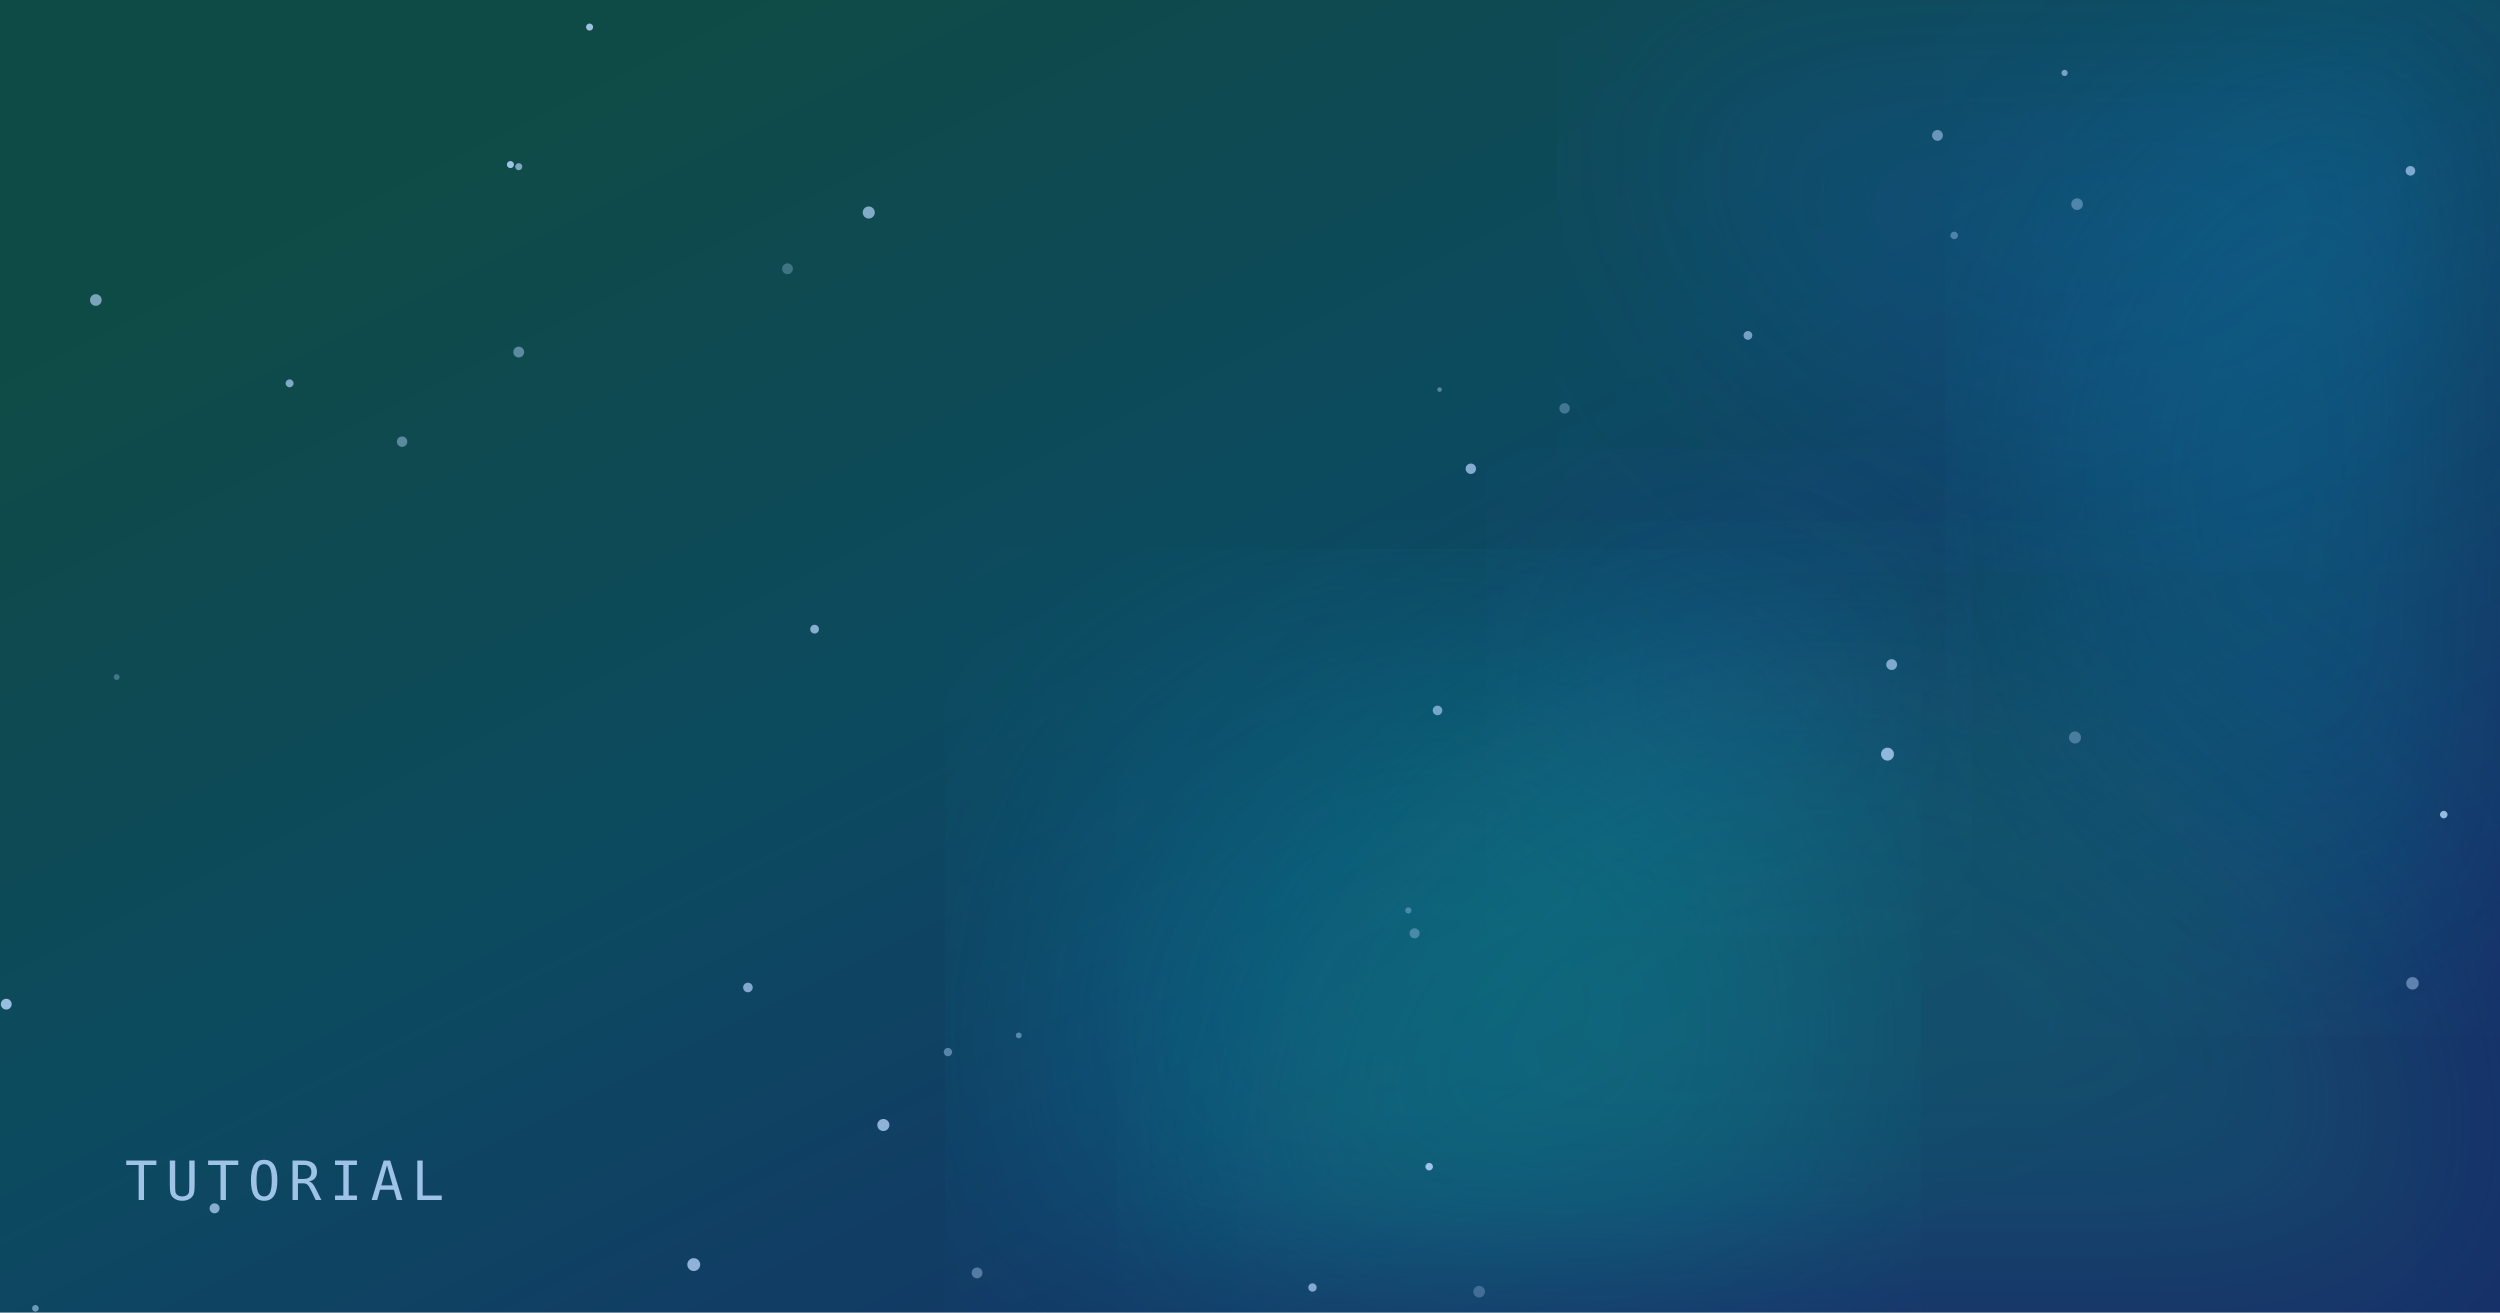
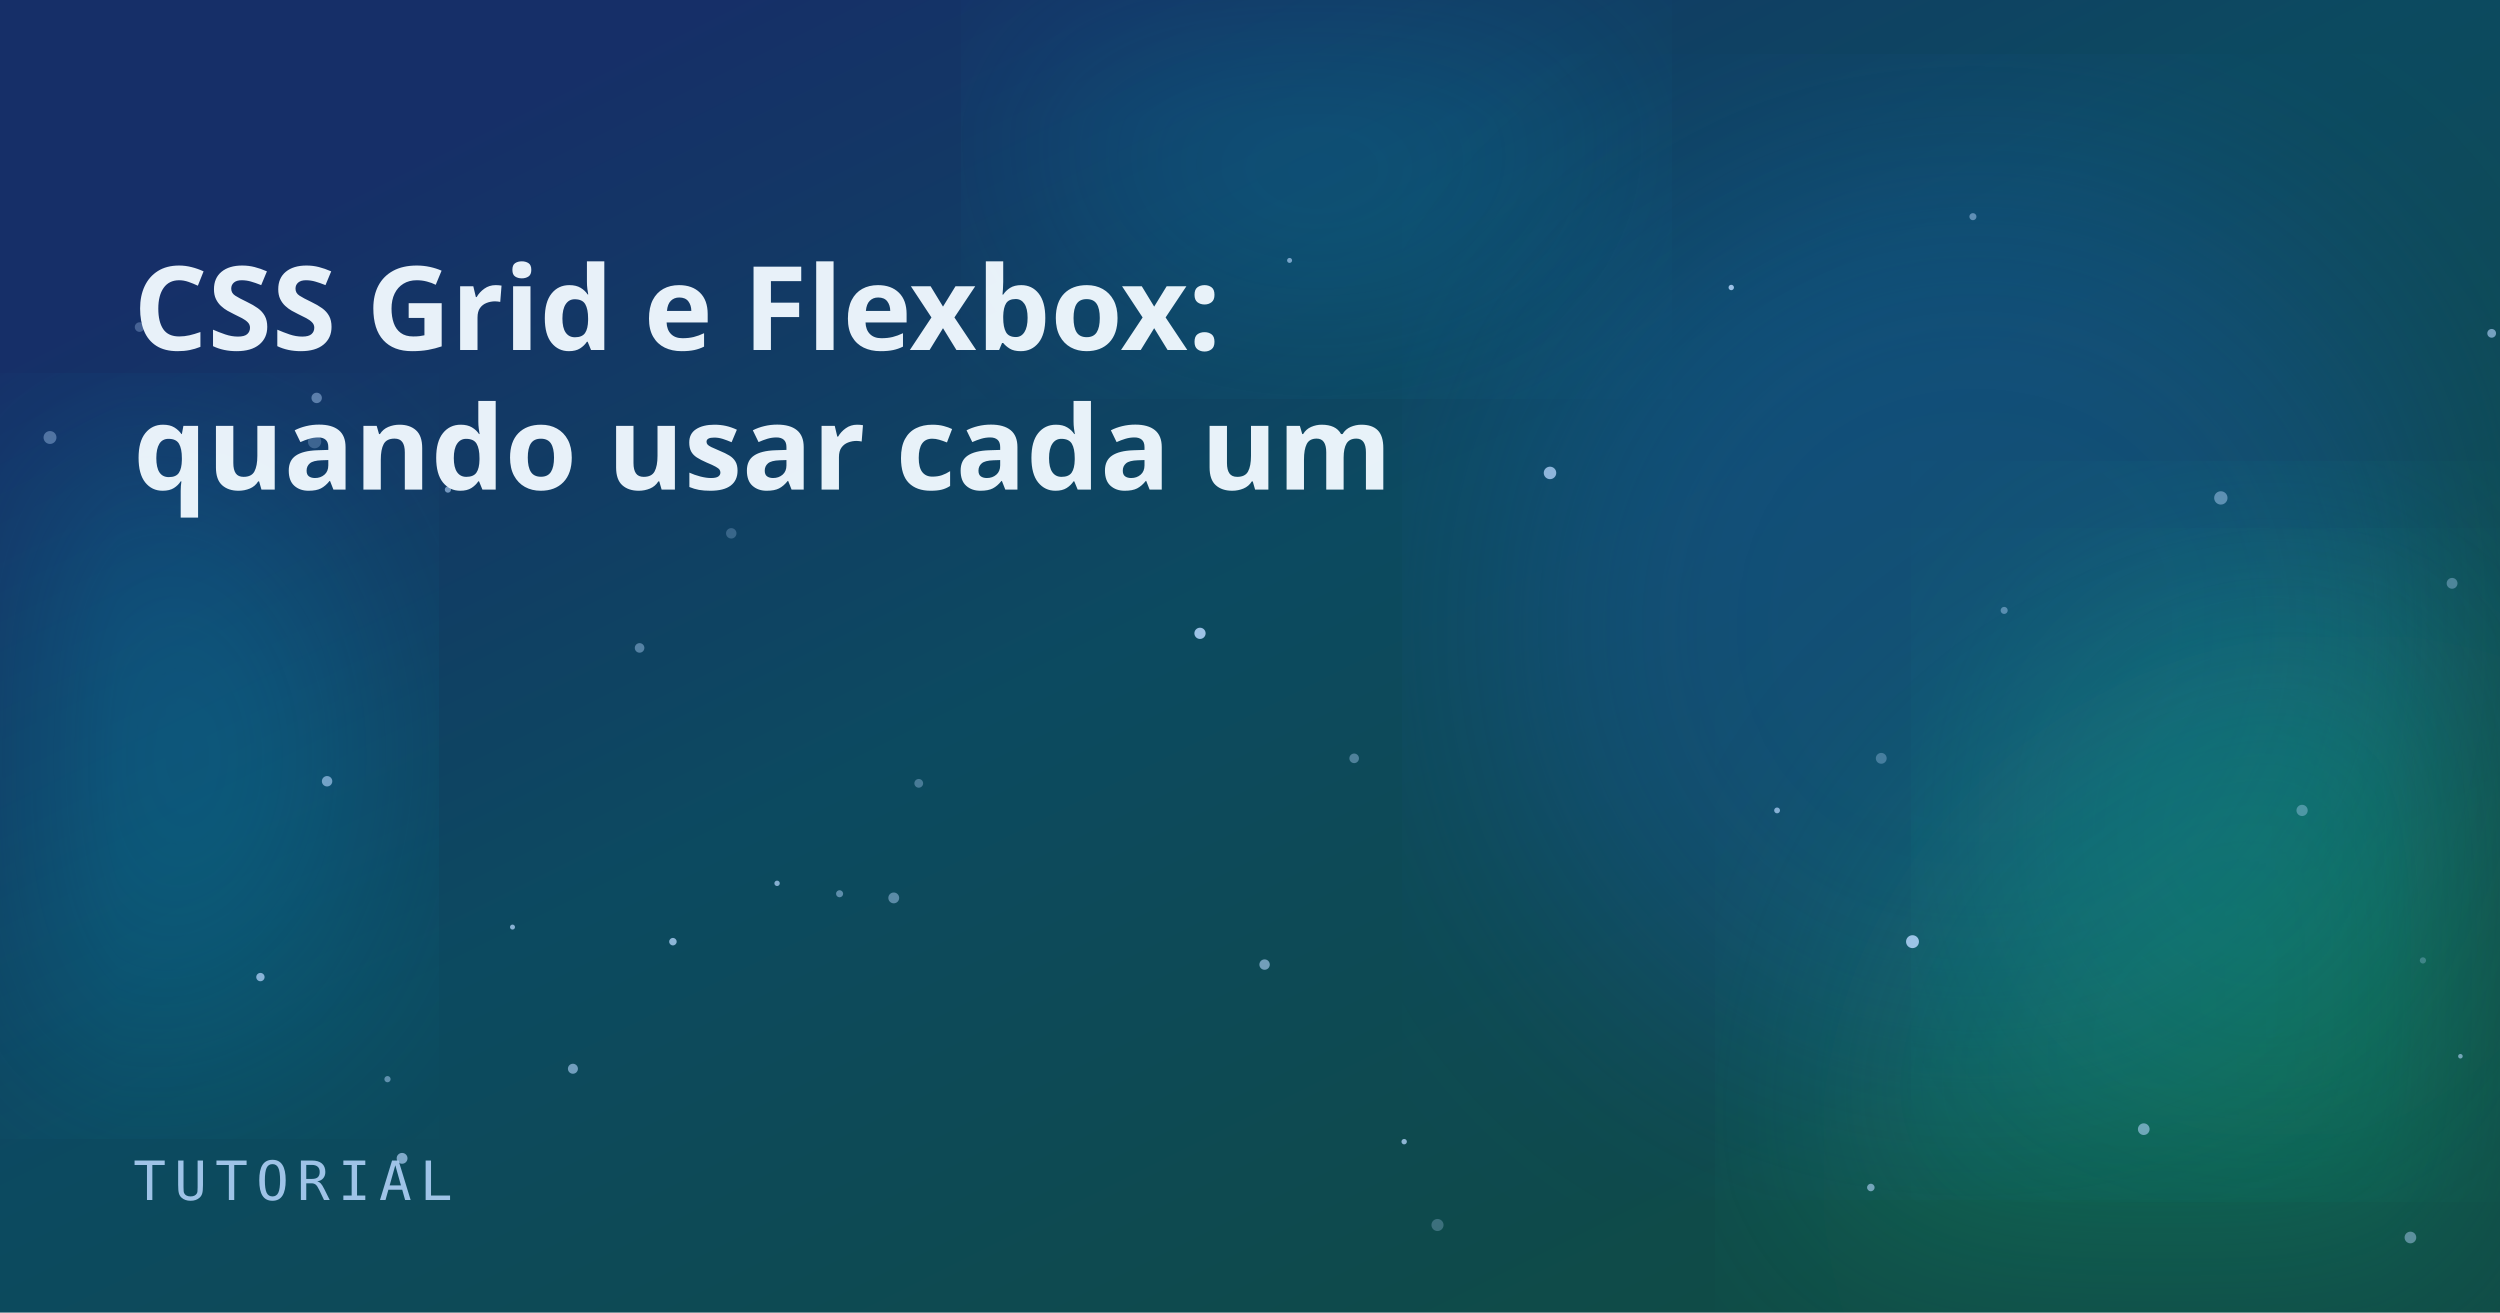
<svg xmlns="http://www.w3.org/2000/svg" width="1200" height="630" viewBox="0 0 1200 630">
  <defs>
    <linearGradient id="bg" gradientTransform="rotate(226 0.5 0.5)">
-       <stop offset="0" stop-color="#2563eb" />
+       <stop offset="0" stop-color="#10b981" />
      <stop offset="0.55" stop-color="#06b6d4" />
-       <stop offset="1" stop-color="#10b981" />
+       <stop offset="1" stop-color="#2563eb" />
    </linearGradient>
    <filter id="soft">
      <feGaussianBlur stdDeviation="60" />
    </filter>
  </defs>
  <rect width="1200" height="630" fill="#0f172a" />
  <rect width="1200" height="630" fill="url(#bg)" opacity="0.32" />
-   <circle cx="830" cy="332" r="97" fill="#2563eb" opacity="0.13" filter="url(#soft)" />
-   <circle cx="688" cy="498" r="195" fill="#06b6d4" opacity="0.19" filter="url(#soft)" />
-   <circle cx="877" cy="591" r="284" fill="#10b981" opacity="0.20" filter="url(#soft)" />
-   <circle cx="1008" cy="14" r="217" fill="#2563eb" opacity="0.14" filter="url(#soft)" />
-   <circle cx="1199" cy="232" r="221" fill="#06b6d4" opacity="0.17" filter="url(#soft)" />
-   <circle cx="193" cy="212" r="2.5" fill="#b8d8ff" opacity="0.45" />
-   <circle cx="469" cy="611" r="2.6" fill="#b8d8ff" opacity="0.40" />
-   <circle cx="56" cy="325" r="1.4" fill="#b8d8ff" opacity="0.31" />
-   <circle cx="751" cy="196" r="2.5" fill="#b8d8ff" opacity="0.32" />
-   <circle cx="908" cy="319" r="2.6" fill="#b8d8ff" opacity="0.66" />
-   <circle cx="679" cy="448" r="2.4" fill="#b8d8ff" opacity="0.35" />
-   <circle cx="906" cy="362" r="3.1" fill="#b8d8ff" opacity="0.76" />
-   <circle cx="46" cy="144" r="2.8" fill="#b8d8ff" opacity="0.63" />
-   <circle cx="676" cy="437" r="1.5" fill="#b8d8ff" opacity="0.34" />
-   <circle cx="1157" cy="82" r="2.3" fill="#b8d8ff" opacity="0.66" />
-   <circle cx="706" cy="225" r="2.5" fill="#b8d8ff" opacity="0.69" />
-   <circle cx="417" cy="102" r="2.9" fill="#b8d8ff" opacity="0.68" />
-   <circle cx="839" cy="161" r="2.1" fill="#b8d8ff" opacity="0.61" />
-   <circle cx="333" cy="607" r="3.1" fill="#b8d8ff" opacity="0.75" />
-   <circle cx="391" cy="302" r="2.1" fill="#b8d8ff" opacity="0.71" />
-   <circle cx="1173" cy="391" r="1.8" fill="#b8d8ff" opacity="0.80" />
-   <circle cx="991" cy="35" r="1.5" fill="#b8d8ff" opacity="0.61" />
-   <circle cx="103" cy="580" r="2.4" fill="#b8d8ff" opacity="0.71" />
-   <circle cx="249" cy="169" r="2.6" fill="#b8d8ff" opacity="0.46" />
-   <circle cx="996" cy="354" r="2.9" fill="#b8d8ff" opacity="0.33" />
-   <circle cx="997" cy="98" r="2.8" fill="#b8d8ff" opacity="0.38" />
-   <circle cx="489" cy="497" r="1.4" fill="#b8d8ff" opacity="0.44" />
-   <circle cx="455" cy="505" r="2.0" fill="#b8d8ff" opacity="0.43" />
-   <circle cx="359" cy="474" r="2.3" fill="#b8d8ff" opacity="0.68" />
-   <circle cx="139" cy="184" r="1.9" fill="#b8d8ff" opacity="0.67" />
-   <circle cx="3" cy="482" r="2.6" fill="#b8d8ff" opacity="0.81" />
-   <circle cx="1158" cy="472" r="3.0" fill="#b8d8ff" opacity="0.46" />
-   <circle cx="690" cy="341" r="2.3" fill="#b8d8ff" opacity="0.62" />
-   <circle cx="283" cy="13" r="1.7" fill="#b8d8ff" opacity="0.83" />
-   <circle cx="249" cy="80" r="1.7" fill="#b8d8ff" opacity="0.66" />
-   <circle cx="378" cy="129" r="2.6" fill="#b8d8ff" opacity="0.29" />
-   <circle cx="930" cy="65" r="2.6" fill="#b8d8ff" opacity="0.53" />
-   <circle cx="938" cy="113" r="1.8" fill="#b8d8ff" opacity="0.38" />
-   <circle cx="686" cy="560" r="1.8" fill="#b8d8ff" opacity="0.84" />
-   <circle cx="424" cy="540" r="2.9" fill="#b8d8ff" opacity="0.75" />
-   <circle cx="630" cy="618" r="2.0" fill="#b8d8ff" opacity="0.68" />
-   <circle cx="245" cy="79" r="1.7" fill="#b8d8ff" opacity="0.85" />
-   <circle cx="17" cy="628" r="1.6" fill="#b8d8ff" opacity="0.56" />
-   <circle cx="710" cy="620" r="2.8" fill="#b8d8ff" opacity="0.27" />
-   <circle cx="691" cy="187" r="1.1" fill="#b8d8ff" opacity="0.42" />
-   <text x="60" y="576" font-family="ui-monospace,monospace" font-size="26" fill="#b8d8ff" opacity="0.85" letter-spacing="4">TUTORIAL</text>
+   <circle cx="1095" cy="399" r="148" fill="#10b981" opacity="0.20" filter="url(#soft)" />
+   <circle cx="632" cy="21" r="142" fill="#06b6d4" opacity="0.18" filter="url(#soft)" />
+   <circle cx="948" cy="301" r="229" fill="#2563eb" opacity="0.20" filter="url(#soft)" />
+   <circle cx="1126" cy="556" r="252" fill="#10b981" opacity="0.22" filter="url(#soft)" />
+   <circle cx="27" cy="363" r="153" fill="#06b6d4" opacity="0.24" filter="url(#soft)" />
+   <circle cx="441" cy="376" r="2.1" fill="#b8d8ff" opacity="0.35" />
+   <circle cx="403" cy="429" r="1.7" fill="#b8d8ff" opacity="0.48" />
+   <circle cx="1163" cy="461" r="1.5" fill="#b8d8ff" opacity="0.28" />
+   <circle cx="619" cy="125" r="1.2" fill="#b8d8ff" opacity="0.63" />
+   <circle cx="373" cy="424" r="1.3" fill="#b8d8ff" opacity="0.70" />
+   <circle cx="607" cy="463" r="2.5" fill="#b8d8ff" opacity="0.59" />
+   <circle cx="853" cy="389" r="1.4" fill="#b8d8ff" opacity="0.70" />
+   <circle cx="690" cy="588" r="2.9" fill="#b8d8ff" opacity="0.27" />
+   <circle cx="275" cy="513" r="2.4" fill="#b8d8ff" opacity="0.59" />
+   <circle cx="831" cy="138" r="1.3" fill="#b8d8ff" opacity="0.83" />
+   <circle cx="157" cy="375" r="2.5" fill="#b8d8ff" opacity="0.60" />
+   <circle cx="429" cy="431" r="2.6" fill="#b8d8ff" opacity="0.46" />
+   <circle cx="193" cy="556" r="2.6" fill="#b8d8ff" opacity="0.67" />
+   <circle cx="307" cy="311" r="2.3" fill="#b8d8ff" opacity="0.42" />
+   <circle cx="1157" cy="594" r="2.8" fill="#b8d8ff" opacity="0.45" />
+   <circle cx="576" cy="304" r="2.7" fill="#b8d8ff" opacity="0.84" />
+   <circle cx="744" cy="227" r="3.0" fill="#b8d8ff" opacity="0.75" />
+   <circle cx="67" cy="157" r="2.3" fill="#b8d8ff" opacity="0.30" />
+   <circle cx="1105" cy="389" r="2.7" fill="#b8d8ff" opacity="0.37" />
+   <circle cx="323" cy="452" r="1.8" fill="#b8d8ff" opacity="0.75" />
+   <circle cx="674" cy="548" r="1.3" fill="#b8d8ff" opacity="0.75" />
+   <circle cx="186" cy="518" r="1.5" fill="#b8d8ff" opacity="0.49" />
+   <circle cx="947" cy="104" r="1.7" fill="#b8d8ff" opacity="0.48" />
+   <circle cx="962" cy="293" r="1.7" fill="#b8d8ff" opacity="0.43" />
+   <circle cx="903" cy="364" r="2.6" fill="#b8d8ff" opacity="0.32" />
+   <circle cx="351" cy="256" r="2.5" fill="#b8d8ff" opacity="0.25" />
+   <circle cx="918" cy="452" r="3.1" fill="#b8d8ff" opacity="0.83" />
+   <circle cx="898" cy="570" r="1.8" fill="#b8d8ff" opacity="0.60" />
+   <circle cx="650" cy="364" r="2.3" fill="#b8d8ff" opacity="0.39" />
+   <circle cx="24" cy="210" r="3.1" fill="#b8d8ff" opacity="0.37" />
+   <circle cx="152" cy="191" r="2.5" fill="#b8d8ff" opacity="0.44" />
+   <circle cx="246" cy="445" r="1.2" fill="#b8d8ff" opacity="0.72" />
+   <circle cx="125" cy="469" r="2.0" fill="#b8d8ff" opacity="0.72" />
+   <circle cx="215" cy="235" r="1.5" fill="#b8d8ff" opacity="0.59" />
+   <circle cx="1066" cy="239" r="3.2" fill="#b8d8ff" opacity="0.46" />
+   <circle cx="1029" cy="542" r="2.8" fill="#b8d8ff" opacity="0.57" />
+   <circle cx="1177" cy="280" r="2.6" fill="#b8d8ff" opacity="0.37" />
+   <circle cx="151" cy="212" r="3.2" fill="#b8d8ff" opacity="0.26" />
+   <circle cx="1196" cy="160" r="2.1" fill="#b8d8ff" opacity="0.61" />
+   <circle cx="1181" cy="507" r="1.1" fill="#b8d8ff" opacity="0.60" />
+   <text x="64" y="168" font-family="ui-sans-serif,system-ui,sans-serif" font-size="56" font-weight="700" fill="#f0f9ff" opacity="0.96">CSS Grid e Flexbox:</text>
+   <text x="64" y="235" font-family="ui-sans-serif,system-ui,sans-serif" font-size="56" font-weight="700" fill="#f0f9ff" opacity="0.96">quando usar cada um</text>
+   <text x="64" y="576" font-family="ui-monospace,monospace" font-size="26" fill="#b8d8ff" opacity="0.85" letter-spacing="4">TUTORIAL</text>
</svg>
